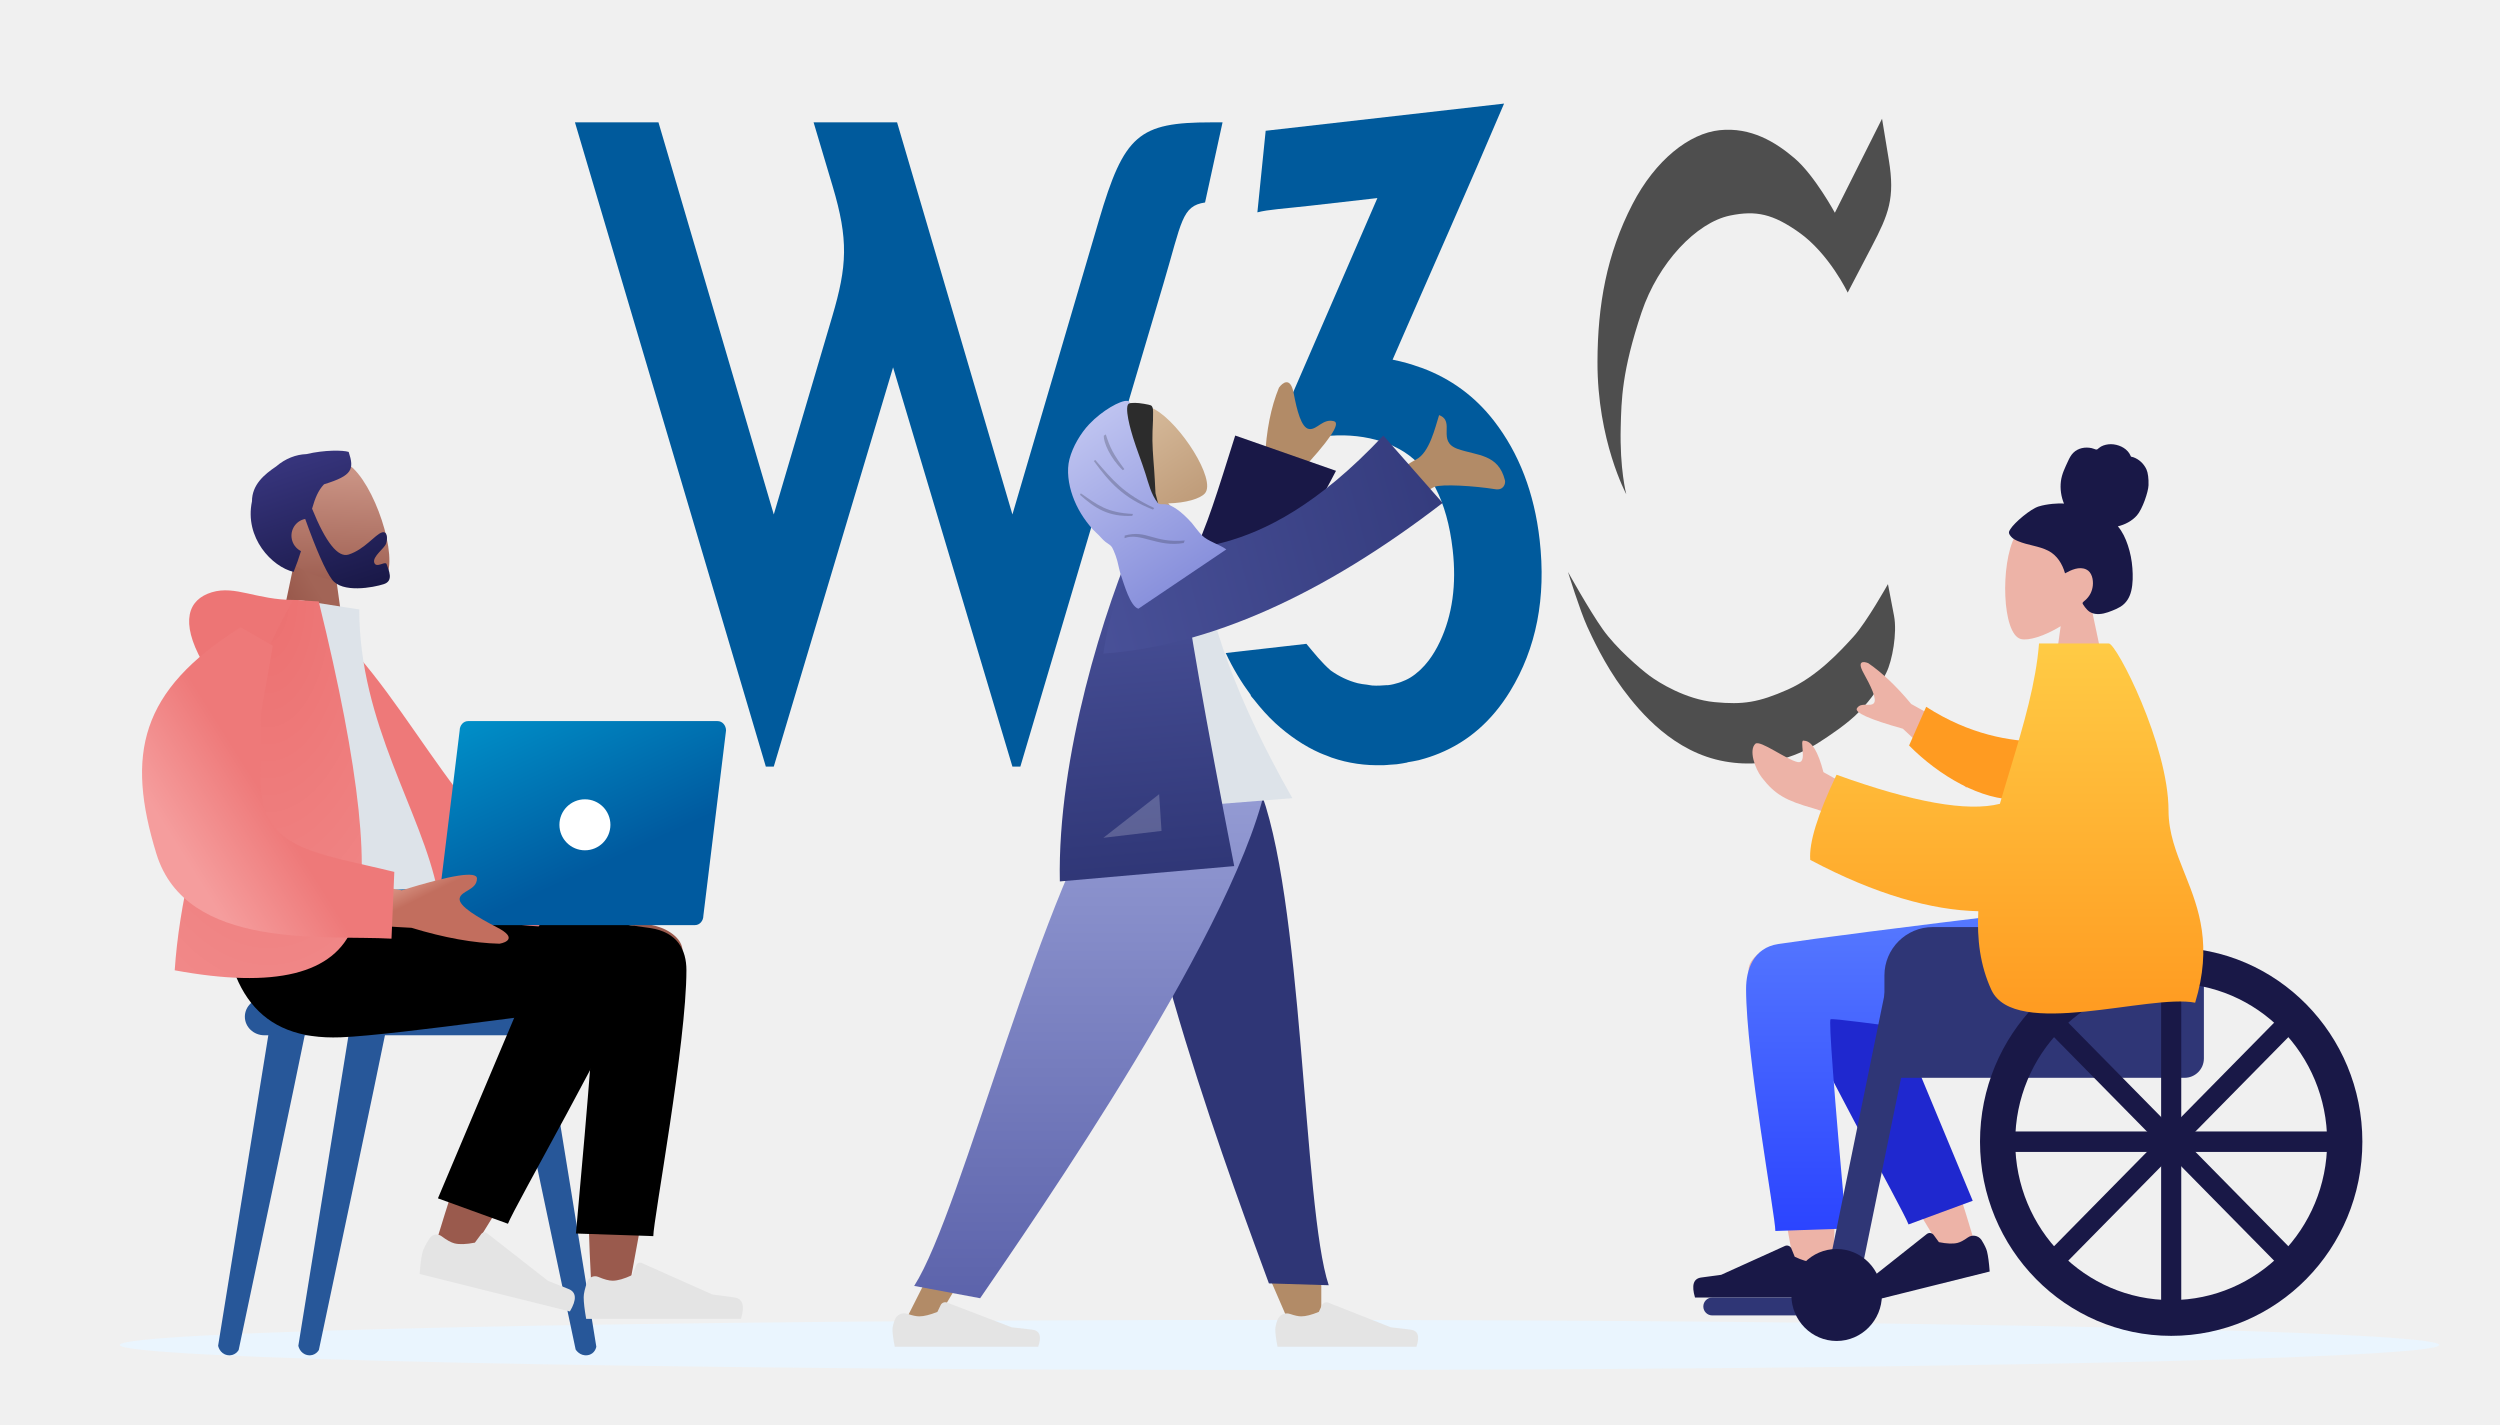
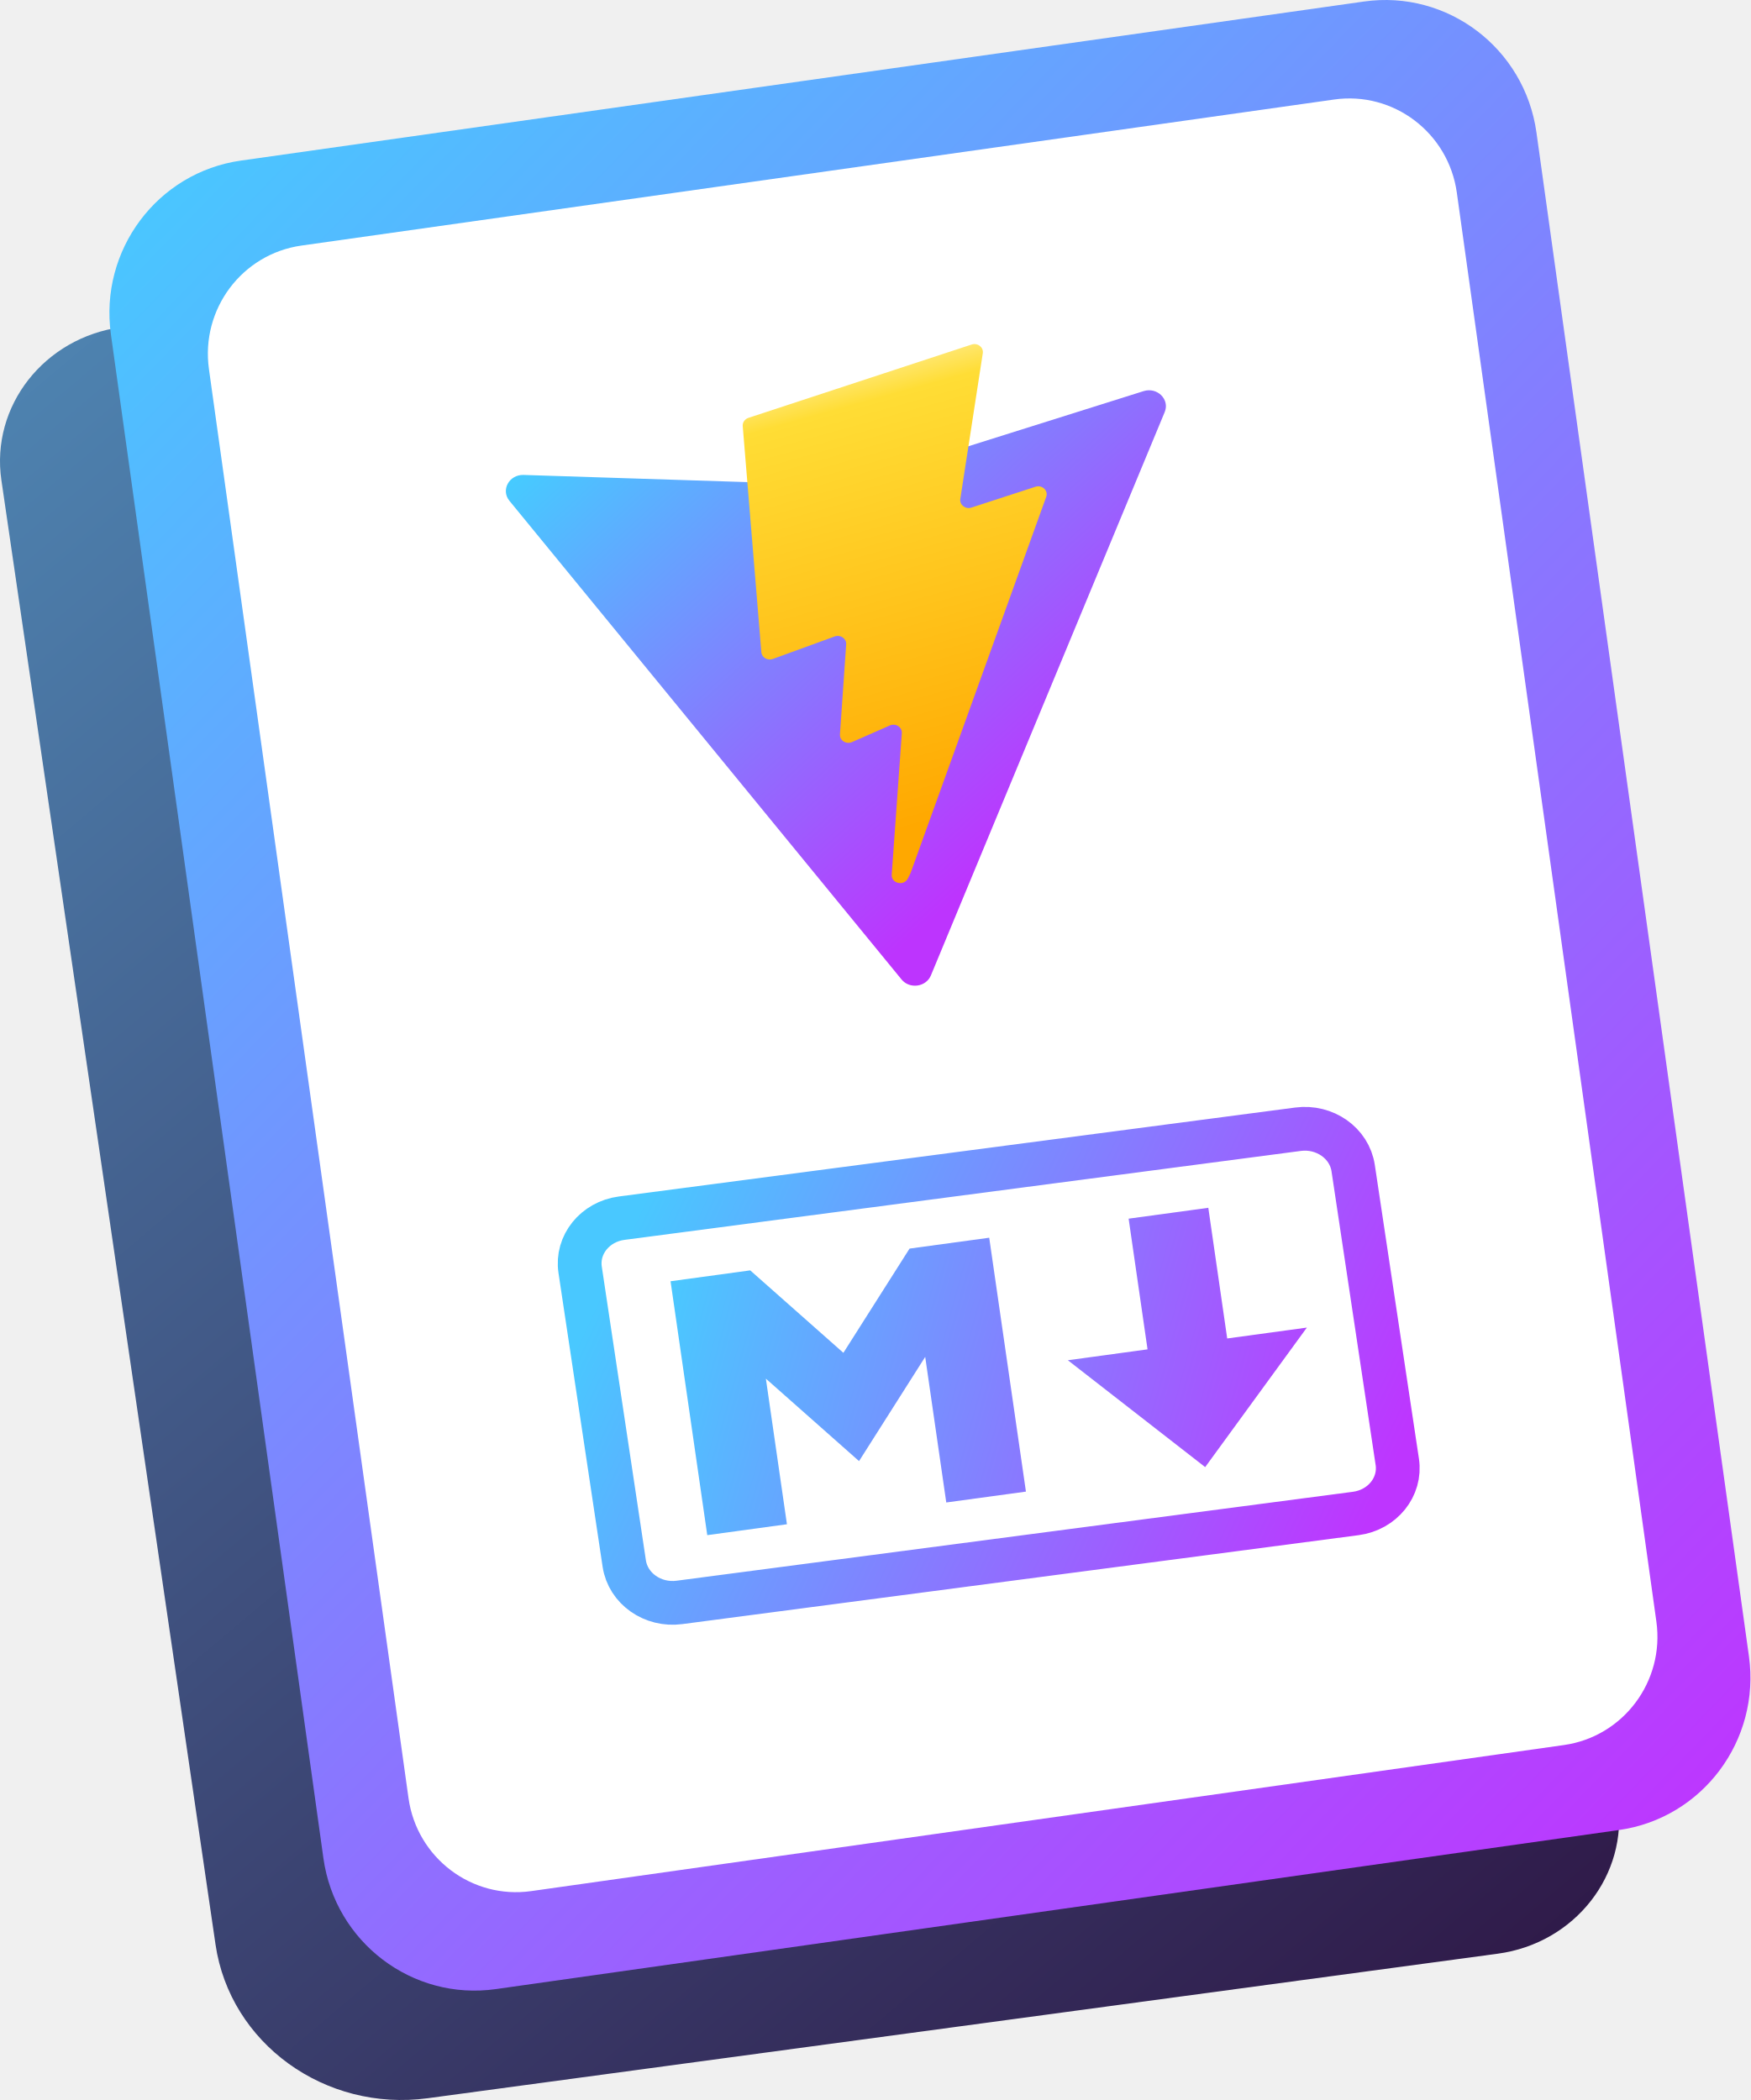
- <svg xmlns="http://www.w3.org/2000/svg" xmlns:xlink="http://www.w3.org/1999/xlink" width="500px" height="285px" viewBox="0 0 500 285" version="1.1" id="svg206">
-   <defs id="defs74">
-     <linearGradient x1="70.506" y1="0.148" x2="70.506" y2="73.753" id="linearGradient-1" gradientTransform="scale(1.155116,0.865714)" gradientUnits="userSpaceOnUse">
-       <stop stop-color="#5679FF" offset="0%" id="stop4" />
-       <stop stop-color="#2B44FF" offset="100%" id="stop6" />
+ <svg xmlns="http://www.w3.org/2000/svg" viewBox="0 0 160 192" fill="none">
+   <g clip-path="url(#clip0_1288_1252)">
+     <path d="M0.127 43.899C-0.863 37.126 4.046 30.863 11.091 29.911L113.152 16.122C120.197 15.17 126.712 19.889 127.702 26.663L147.873 164.635C148.863 171.409 143.954 177.671 136.908 178.623L39.101 191.837C29.706 193.107 21.02 186.814 19.7 177.784L0.127 43.899Z" fill="url(#paint0_linear_1288_1252)" />
+     <path d="M10.138 30.573C9.065 22.879 14.383 15.765 22.015 14.683L124.678 0.139C132.31 -0.943 139.367 4.418 140.44 12.112L159.862 151.427C160.935 159.121 155.617 166.235 147.985 167.317L45.322 181.861C37.69 182.943 30.633 177.582 29.56 169.888L10.138 30.573Z" fill="url(#paint1_linear_1288_1252)" />
+     <path d="M19.098 33.742C18.335 28.275 22.118 23.221 27.549 22.453L121.946 9.099C127.376 8.33 132.397 12.139 133.161 17.605L151.402 148.258C152.165 153.725 148.382 158.779 142.951 159.547L48.554 172.901C43.124 173.67 38.103 169.861 37.339 164.395L19.098 33.742Z" fill="white" />
+     <path d="M118.649 103.244L56.823 111.376C54.384 111.697 52.684 113.807 53.027 116.09L57.061 142.955C57.404 145.237 59.659 146.827 62.098 146.507L123.924 138.375C126.363 138.054 128.063 135.943 127.72 133.661L123.686 106.796C123.343 104.513 121.088 102.923 118.649 103.244Z" stroke="url(#paint2_linear_1288_1252)" stroke-width="4" />
+     <path d="M64.648 140.356L61.292 117.143L68.574 116.148L77.09 123.687L83.138 114.157L90.42 113.163L93.776 136.375L86.494 137.37L84.569 124.057L78.521 133.587L70.005 126.047L71.93 139.36L64.648 140.356ZM110.16 134.136L97.609 124.365L104.891 123.369L103.163 111.421L110.446 110.427L112.173 122.374L119.455 121.379L110.16 134.136Z" fill="url(#paint3_linear_1288_1252)" />
+     <path d="M106.461 37.673L85.09 89.181C84.648 90.245 83.147 90.454 82.41 89.555L46.562 45.785C45.76 44.805 46.541 43.381 47.858 43.423L76.912 44.356C77.098 44.362 77.283 44.336 77.459 44.281L104.529 35.76C105.778 35.367 106.94 36.518 106.461 37.673Z" fill="url(#paint4_linear_1288_1252)" />
+     <path d="M88.812 31.5L68.412 38.203C68.077 38.313 67.862 38.622 67.889 38.955L69.591 59.627C69.631 60.114 70.157 60.425 70.642 60.248L76.293 58.191C76.822 57.998 77.382 58.384 77.345 58.916L76.777 67.142C76.739 67.696 77.342 68.084 77.877 67.848L81.332 66.33C81.867 66.094 82.472 66.483 82.432 67.037L81.508 79.963C81.45 80.772 82.622 81.049 82.987 80.314L83.231 79.822L95.63 45.426C95.838 44.85 95.255 44.304 94.645 44.503L88.796 46.407C88.247 46.586 87.695 46.156 87.778 45.615L89.833 32.291C89.916 31.749 89.361 31.319 88.812 31.5Z" fill="url(#paint5_linear_1288_1252)" />
+   </g>
+   <defs>
+     <linearGradient id="paint0_linear_1288_1252" x1="0.448" y1="16.413" x2="148.448" y2="191.541" gradientUnits="userSpaceOnUse">
+       <stop stop-color="#508AB7" />
+       <stop offset="1" stop-color="#2D1342" />
    </linearGradient>
-     <linearGradient x1="38.292" y1="2.992" x2="38.292" y2="79.283" id="linearGradient-2" gradientTransform="scale(1.030842,0.9700805)" gradientUnits="userSpaceOnUse">
-       <stop stop-color="#FFCB45" offset="0%" id="stop9" />
-       <stop stop-color="#FF9B21" offset="100%" id="stop11" />
+     <linearGradient id="paint1_linear_1288_1252" x1="11.186" y1="19.154" x2="158.875" y2="162.67" gradientUnits="userSpaceOnUse">
+       <stop stop-color="#49C7FF" />
+       <stop offset="1" stop-color="#BD36FF" />
    </linearGradient>
-     <linearGradient x1="50.07" y1="3.985" x2="50.07" y2="90.053" id="linearGradient-3" gradientTransform="scale(0.8221472,1.216327)" gradientUnits="userSpaceOnUse">
-       <stop stop-color="#969DD5" offset="0%" id="stop14" />
-       <stop stop-color="#5C63AB" offset="100%" id="stop16" />
+     <linearGradient id="paint2_linear_1288_1252" x1="56.68" y1="114.377" x2="122.209" y2="145.088" gradientUnits="userSpaceOnUse">
+       <stop stop-color="#49C8FF" />
+       <stop offset="1" stop-color="#BE35FF" />
    </linearGradient>
-     <linearGradient x1="207.314" y1="66.123" x2="209.374" y2="115.626" id="linearGradient-4" gradientTransform="matrix(0.7022468,0,0,1.424001,83.08683,11.5)" gradientUnits="userSpaceOnUse">
-       <stop stop-color="#4D559E" offset="0%" id="stop19" />
-       <stop stop-color="#2F3676" offset="100%" id="stop21" />
+     <linearGradient id="paint3_linear_1288_1252" x1="61.766" y1="117.538" x2="121.328" y2="133.876" gradientUnits="userSpaceOnUse">
+       <stop stop-color="#4BC7FF" />
+       <stop offset="1" stop-color="#B93DFF" />
    </linearGradient>
-     <linearGradient x1="92.98" y1="129.023" x2="182.05" y2="113.979" id="linearGradient-5" gradientTransform="matrix(1.247219,0,0,0.8017837,83.08683,11.5)" gradientUnits="userSpaceOnUse">
-       <stop stop-color="#4D559E" offset="0%" id="stop24" />
-       <stop stop-color="#2F3676" offset="100%" id="stop26" />
+     <linearGradient id="paint4_linear_1288_1252" x1="45.296" y1="42.033" x2="84.585" y2="84.667" gradientUnits="userSpaceOnUse">
+       <stop stop-color="#41D1FF" />
+       <stop offset="1" stop-color="#BD34FE" />
    </linearGradient>
-     <linearGradient x1="50%" y1="0%" x2="50%" y2="100%" id="linearGradient-6">
-       <stop stop-color="#DABFA0" offset="0%" id="stop29" />
-       <stop stop-color="#B28B67" offset="100%" id="stop31" />
+     <linearGradient id="paint5_linear_1288_1252" x1="73.829" y1="34.598" x2="85.124" y2="75.213" gradientUnits="userSpaceOnUse">
+       <stop stop-color="#FFEA83" />
+       <stop offset="0.083" stop-color="#FFDD35" />
+       <stop offset="1" stop-color="#FFA800" />
    </linearGradient>
-     <linearGradient x1="14.513" y1="0.279" x2="14.513" y2="28.677" id="linearGradient-7" gradientTransform="scale(0.7766739,1.287542)" gradientUnits="userSpaceOnUse">
-       <stop stop-color="#BEC3F0" offset="0%" id="stop34" />
-       <stop stop-color="#8991DC" offset="100%" id="stop36" />
-     </linearGradient>
-     <linearGradient x1="22.111" y1="23.518" x2="18.346" y2="27.659" id="linearGradient-8" gradientTransform="scale(0.755427,1.323755)" gradientUnits="userSpaceOnUse">
-       <stop stop-color="#A26456" offset="0%" id="stop39" />
-       <stop stop-color="#9A5A4D" offset="100%" id="stop41" />
-     </linearGradient>
-     <linearGradient x1="21.164" y1="5.435" x2="14.572" y2="26.88" id="linearGradient-9" gradientTransform="scale(0.9128709,1.095445)" gradientUnits="userSpaceOnUse">
-       <stop stop-color="#CA9384" offset="0%" id="stop44" />
-       <stop stop-color="#9A5A4D" offset="100%" id="stop46" />
-     </linearGradient>
-     <linearGradient x1="13.766" y1="0.238" x2="13.766" y2="27.624" id="linearGradient-10" gradientTransform="scale(0.9170109,1.090499)" gradientUnits="userSpaceOnUse">
-       <stop stop-color="#37357D" offset="0%" id="stop49" />
-       <stop stop-color="#191847" offset="100%" id="stop51" />
-     </linearGradient>
-     <radialGradient cx="26.808" cy="1.755" fx="26.808" fy="1.755" r="107.499" gradientTransform="scale(0.7034193,1.421627)" id="radialGradient-11" gradientUnits="userSpaceOnUse">
-       <stop stop-color="#EC7070" offset="0%" id="stop54" />
-       <stop stop-color="#F59D9D" offset="100%" id="stop56" />
-     </radialGradient>
-     <linearGradient x1="14.335" y1="-0.357" x2="38.617" y2="37.016" id="linearGradient-12" gradientTransform="scale(1.190238,0.8401681)" gradientUnits="userSpaceOnUse" xlink:href="#linearGradient-3">
-       <stop stop-color="#0093CB" offset="0%" id="stop59" style="stop-color:#0093cb" />
-       <stop stop-color="#005A9C" offset="100%" id="stop61" style="stop-color:#005a9f" />
-     </linearGradient>
-     <linearGradient x1="12.564" y1="55.653" x2="17.038" y2="54.142" id="linearGradient-13" gradientTransform="scale(1.717556,0.5822225)" gradientUnits="userSpaceOnUse">
-       <stop stop-color="#C26E5E" offset="0%" id="stop64" />
-       <stop stop-color="#E1A494" offset="100%" id="stop66" />
-     </linearGradient>
-     <linearGradient x1="29.338" y1="51.307" x2="38.715" y2="31.335" id="linearGradient-14" gradientTransform="scale(1.138852,0.8780769)" gradientUnits="userSpaceOnUse">
-       <stop stop-color="#F59D9D" offset="0%" id="stop69" />
-       <stop stop-color="#EE7979" offset="100%" id="stop71" />
-     </linearGradient>
-     <linearGradient xlink:href="#linearGradient-6" id="linearGradient1035" x1="13.029" y1="-1.1575561e-08" x2="13.029" y2="26.057" gradientTransform="scale(0.7347223,1.361058)" gradientUnits="userSpaceOnUse" />
-     <linearGradient xlink:href="#linearGradient-6" id="linearGradient1037" x1="13.029" y1="-1.1575561e-08" x2="13.029" y2="26.057" gradientTransform="scale(0.7347223,1.361058)" gradientUnits="userSpaceOnUse" />
-     <linearGradient xlink:href="#linearGradient-2" id="linearGradient1923" gradientUnits="userSpaceOnUse" gradientTransform="scale(1.030842,0.9700805)" x1="38.292" y1="2.992" x2="38.292" y2="79.283" />
+     <clipPath id="clip0_1288_1252">
+       <rect width="160" height="192" fill="white" />
+     </clipPath>
  </defs>
-   <g id="g1298">
-     <g id="g2020" transform="matrix(0.932397,0,0,0.932397,54.06764,21.13097)" style="fill:#4e4e4e">
-       <path d="m 345.712,2.804 1.452,8.821 c 1.355,8.234 -0.021,11.644 -3.684,18.648 l -5.136,9.827 c 0,0 -3.944,-8.338 -10.495,-12.952 -5.52,-3.888 -9.116,-4.734 -14.739,-3.574 -7.221,1.491 -15.409,10.125 -18.983,20.77 -4.274,12.737 -4.317,18.901 -4.468,24.563 -0.241,9.077 1.19,14.442 1.19,14.442 0,0 -6.233,-11.538 -6.177,-28.438 0.039,-12.063 1.937,-23 7.518,-33.795 4.91,-9.489 12.209,-15.186 18.687,-15.856 6.697,-0.692 11.989,2.535 16.079,6.031 4.291,3.669 8.634,11.684 8.634,11.684 z" id="path2016" style="stroke-width:4.296" />
-       <path d="m 346.979,102.629 c 0,0 -4.541,8.115 -7.367,11.242 -2.831,3.127 -7.891,8.634 -14.142,11.388 -6.255,2.754 -9.528,3.273 -15.705,2.681 -6.173,-0.593 -11.912,-4.167 -13.923,-5.658 -2.01,-1.491 -7.148,-5.881 -10.048,-9.975 -2.904,-4.098 -7.445,-12.282 -7.445,-12.282 0,0 2.53,8.209 4.115,11.689 0.911,2.002 3.712,8.136 7.689,13.472 3.703,4.979 10.907,13.549 21.848,15.482 10.941,1.937 18.459,-2.977 20.319,-4.171 1.86,-1.19 6.153,-3.997 8.636,-6.652 2.591,-2.771 3.965,-4.757 5.692,-8.251 1.255,-2.538 2.34,-8.494 1.637,-12.154 z" id="path2018" style="stroke-width:4.296" />
-     </g>
-     <path id="path2010" style="fill:#005a9c;fill-rule:evenodd;stroke-width:1px" d="m 253.134,26.155 -1.658,16.318 c 2.163,-0.576 5.429,-0.743 10.642,-1.337 L 275.478,39.613 254.293,88.466 264.895,87.257 c 6.851,-0.781 14.346,0.869 18.707,5.386 0.61,0.626 1.173,1.32 1.706,2.05 0.123,0.168 0.239,0.344 0.358,0.517 0.508,0.743 0.991,1.517 1.427,2.357 1.73,3.343 2.884,7.465 3.444,12.379 0.793,6.956 -0.06,13.081 -2.551,18.384 -0.676,1.438 -1.427,2.682 -2.246,3.767 -0.524,0.694 -1.082,1.308 -1.663,1.859 -0.049,0.046 -0.1,0.092 -0.15,0.137 -0.594,0.546 -1.207,1.025 -1.861,1.423 -0.596,0.363 -1.229,0.645 -1.875,0.884 -0.165,0.061 -0.334,0.115 -0.502,0.167 -0.669,0.21 -1.351,0.382 -2.072,0.464 -0.032,0.004 -0.062,-2.7e-4 -0.094,0.003 -0.032,0.004 -0.062,-0.002 -0.094,5.2e-4 -0.016,0.002 -0.032,-10e-4 -0.048,-0.003 -0.036,0.004 -0.072,0.001 -0.11,0.004 -0.95,0.091 -1.886,0.125 -2.796,0.067 -0.004,-4.3e-4 -0.011,0.002 -0.015,0.002 -0.249,-0.016 -0.485,-0.086 -0.73,-0.113 -0.051,-0.006 -0.102,-0.014 -0.152,-0.024 -0.063,-0.007 -0.122,-0.025 -0.185,-0.034 -0.624,-0.072 -1.25,-0.138 -1.852,-0.292 -0.948,-0.244 -1.868,-0.576 -2.768,-1 -0.899,-0.423 -1.775,-0.937 -2.625,-1.543 -1.853,-1.603 -3.326,-3.498 -4.868,-5.334 l -16.136,1.84 c 1.465,3.127 3.16,5.914 5.033,8.435 l -0.037,0.091 c 0.204,0.287 0.463,0.546 0.684,0.826 1.321,1.683 2.718,3.264 4.233,4.66 1.349,1.243 2.773,2.369 4.276,3.385 0.748,0.506 1.508,0.972 2.277,1.401 l 0.009,0.009 c 0.766,0.428 1.543,0.815 2.331,1.167 0.489,0.219 0.987,0.396 1.484,0.586 0.067,0.025 0.131,0.055 0.198,0.08 0.241,0.099 0.48,0.205 0.725,0.289 0.009,0.003 0.018,0.002 0.026,0.005 0.805,0.275 1.616,0.514 2.442,0.714 0.012,0.003 0.022,0.01 0.035,0.011 l 0.008,-4.5e-4 c 0.82,0.197 1.648,0.355 2.488,0.479 0.016,0.003 0.033,0.008 0.048,0.01 l 0.008,-4.5e-4 c 0.836,0.122 1.685,0.204 2.541,0.253 0.02,0.002 0.043,9.3e-4 0.063,0.002 0.764,0.041 1.536,0.043 2.317,0.027 0.02,-6.2e-4 0.036,5e-4 0.055,0.002 0.029,0.003 0.06,0.006 0.089,0.006 0.044,0.002 0.089,0.001 0.134,2e-4 l 0.008,-4.5e-4 c 0.02,-6.1e-4 0.042,0.002 0.063,0.003 l 0.008,-4.5e-4 c 0.47,-0.015 0.952,-0.072 1.429,-0.108 0.099,-0.007 0.197,-0.01 0.297,-0.018 0.062,-0.003 0.126,-0.008 0.189,-0.013 0.242,-0.013 0.481,-0.024 0.725,-0.051 0.032,-0.004 0.062,-0.007 0.093,-0.011 0.709,-0.081 1.377,-0.225 2.062,-0.345 l -0.004,-0.039 c 0.737,-0.138 1.499,-0.233 2.214,-0.41 0.1,-0.026 0.198,-0.054 0.297,-0.081 1.34,-0.345 2.628,-0.783 3.869,-1.292 5.787,-2.372 10.522,-6.481 14.152,-12.415 5.263,-8.606 7.237,-18.702 5.915,-30.295 -1.069,-9.376 -4.111,-17.299 -9.118,-23.771 -3.803,-4.915 -8.618,-8.45 -14.446,-10.614 -0.181,-0.067 -0.375,-0.116 -0.557,-0.18 -0.751,-0.265 -1.505,-0.525 -2.289,-0.746 -0.973,-0.275 -1.969,-0.517 -2.996,-0.722 7.425,-17.075 15.023,-34.075 22.293,-51.216 z" />
-     <path id="path2002" style="fill:#005a9c;stroke-width:4.005" d="m 114.99,24.469 38.176,128.852 h 1.588 l 23.861,-79.85 23.867,79.85 h 1.588 l 28.609,-96.551 c 3.706,-12.506 3.665,-15.583 8.332,-16.273 l 3.498,-16.027 h -2.256 c -14.517,0 -17.434,2.475 -22.475,19.613 L 202.484,102.893 179.414,24.469 h -16.695 l 3.818,12.812 c 3.18,10.671 2.898,15.911 -0.086,26.012 L 154.756,102.893 131.693,24.469 Z" />
-   </g>
-   <ellipse id="Floor-Copy-3" fill="#eaf5fe" fill-rule="nonzero" cx="255.9" cy="268.99" rx="231.942" ry="5.01" />
-   <g id="A-Human/Standing-Copy" transform="matrix(-1,0,0,1,473.1691,88.1882)">
-     <g id="Head/Front" transform="translate(43.18834,0.538246)">
-       <g id="Head" transform="translate(7.817244,13.90583)" fill="#edb3a7">
-         <path d="m 19.19,4.667 c 2.915,5.519 2.569,19.519 -1.199,20.506 -1.502,0.393 -4.703,-0.57 -7.961,-2.564 l 2.044,14.694 H 0 L 4.156,17.624 C 1.838,14.86 0.269,11.473 0.532,7.678 1.287,-3.258 16.274,-0.852 19.19,4.667 Z" id="Head-[skin]" />
-       </g>
-       <path d="M 22.238,12.562 C 20.588,12.051 18.193,11.878 17.185,11.995 17.758,10.6 17.986,9.046 17.8,7.533 17.62,6.063 16.973,4.811 16.375,3.5 16.099,2.895 15.787,2.294 15.321,1.831 14.847,1.36 14.246,1.049 13.616,0.901 12.971,0.749 12.297,0.761 11.652,0.899 11.366,0.96 11.11,1.093 10.83,1.167 10.543,1.242 10.404,1.06 10.195,0.877 9.694,0.435 8.958,0.217 8.323,0.139 7.611,0.052 6.872,0.161 6.193,0.398 5.532,0.63 4.897,1.006 4.419,1.553 4.206,1.797 4.013,2.075 3.887,2.381 3.836,2.507 3.827,2.581 3.704,2.627 3.589,2.67 3.456,2.671 3.338,2.712 2.198,3.104 1.223,3.999 0.693,5.147 0.383,5.817 0.236,6.997 0.277,8.319 0.317,9.642 1.492,13.092 2.592,14.351 c 0.981,1.123 2.424,1.865 3.816,2.189 -0.924,1.073 -1.539,2.413 -1.994,3.777 -0.494,1.481 -0.8,3.02 -0.913,4.588 -0.107,1.49 -0.117,3.065 0.227,4.523 0.322,1.363 1.01,2.482 2.158,3.191 0.526,0.325 1.092,0.569 1.661,0.792 0.561,0.22 1.124,0.434 1.711,0.557 1.112,0.233 2.394,0.193 3.25,-0.706 0.309,-0.324 0.648,-0.731 0.874,-1.127 0.081,-0.142 0.13,-0.236 0.031,-0.375 -0.118,-0.167 -0.309,-0.294 -0.46,-0.425 -0.864,-0.744 -1.398,-1.736 -1.533,-2.916 -0.137,-1.197 0.18,-2.742 1.326,-3.264 1.414,-0.645 2.972,0.095 4.229,0.785 0.534,-1.915 1.631,-3.639 3.351,-4.518 1.903,-0.972 4.086,-1.086 6.041,-1.919 0.509,-0.217 1.028,-0.464 1.404,-0.907 0.157,-0.185 0.341,-0.425 0.403,-0.67 0.082,-0.321 -0.122,-0.591 -0.28,-0.842 -0.836,-1.329 -4.007,-4.013 -5.656,-4.524 z" id="hair" fill="#191847" />
-     </g>
-     <g id="Bottom/Skinny-Jeans-1" transform="translate(0,94.15903)">
-       <path d="M 88.778,70.864 C 87.846,55.001 87.675,43.624 88.266,36.734 89.278,24.938 90.525,14.696 91.266,10.979 c 1.767,-8.864 13.886,-4.685 13.904,0.07 0.026,7.197 -3.316,27.317 -10.028,60.36 z" id="LegLower" fill="#edb3a7" transform="rotate(20,96.54596,38.5988)" />
-       <path d="m 106.953,77.338 c -0.504,-6.445 -1.439,-28.787 -0.503,-39.181 1.069,-11.865 2.365,-22.181 3.123,-25.938 1.807,-8.959 13.884,-5.299 13.878,-0.535 -0.014,10.815 -9.731,62.161 -10.239,65.402 -0.507,3.242 -5.942,4.302 -6.259,0.252 z" id="Leg-Back" fill="#edb3a7" />
-       <path d="m 87.762,62.928 2.321,-51.764 c 1.814,-8.944 17.569,-4.709 17.587,0.089 0.039,10.893 -6.239,48.489 -6.227,51.734 z" id="path87" fill="#1f28cf" transform="rotate(20,97.71584,34.45943)" />
-       <path d="m 123.954,15.42 c 0,13.562 -5.853,45.442 -5.857,48.429 L 103.919,63.363 C 106.397,35.645 107.442,21.693 107.054,21.505 106.181,21.082 71.261,26.414 60.788,26.816 45.686,27.397 39.438,17.986 38.931,0.128 H 68.185 C 93.199,3.161 109.64,5.27 117.506,6.456 c 5.052,0.762 6.447,5.228 6.447,8.964 z" id="Leg-Front" fill="url(#linearGradient-1)" style="fill:url(#linearGradient-1)" />
-       <g id="Left-[shoe]" transform="rotate(14,-211.094,343.8268)" fill="#191847">
-         <path d="m 0.999,4.311 c -0.331,1.033 -0.496,1.839 -0.496,2.42 0,0.921 0.151,2.266 0.453,4.034 1.052,0 10.511,0 28.375,0 C 30.069,8.289 29.643,6.952 28.055,6.755 26.466,6.557 25.146,6.379 24.096,6.22 L 11.351,0.449 c -0.487,-0.22 -1.06,-0.004 -1.28,0.482 -0.005,0.012 -0.01,0.023 -0.015,0.035 L 9.389,2.609 v 0 C 7.919,3.306 6.723,3.654 5.804,3.654 c -0.578,0 -1.326,-0.183 -2.244,-0.55 l 8.3e-6,-2.08e-5 C 2.567,2.708 1.441,3.191 1.045,4.184 c -0.017,0.042 -0.032,0.084 -0.046,0.127 z" id="shoe" />
-       </g>
-       <g id="Right-[shoe]" transform="translate(104.8362,66.39506)" fill="#191847">
-         <path d="m 0.999,4.311 c -0.331,1.033 -0.496,1.839 -0.496,2.42 0,0.921 0.151,2.266 0.453,4.034 1.052,0 10.511,0 28.375,0 C 30.069,8.289 29.643,6.952 28.055,6.755 26.466,6.557 25.146,6.379 24.096,6.22 L 11.351,0.449 c -0.487,-0.22 -1.06,-0.004 -1.28,0.482 -0.005,0.012 -0.01,0.023 -0.015,0.035 L 9.389,2.609 v 0 C 7.919,3.306 6.723,3.654 5.804,3.654 c -0.578,0 -1.326,-0.183 -2.244,-0.55 l 8.3e-6,-2.08e-5 C 2.567,2.708 1.441,3.191 1.045,4.184 c -0.017,0.042 -0.032,0.084 -0.046,0.127 z" id="path92" />
-       </g>
-       <rect id="Base" fill="#2f3676" x="105.842" y="77.16" width="26.664" height="3.577" rx="1.788" />
-       <path d="m 42.066,3.066 h 44.543 c 5.343,0 9.675,4.332 9.675,9.675 v 20.474 0 h -60.023 c -2.137,0 -3.87,-1.733 -3.87,-3.87 V 12.741 c 0,-5.343 4.332,-9.675 9.675,-9.675 z" id="Seat" fill="#2f3676" />
-       <path d="m 86.955,3.927 c 3.915,0 7.29,2.754 8.076,6.59 l 13.327,65.11 v 0 h -6.727" id="Wheel-Stuff" fill="#2f3676" />
-       <ellipse id="Front-Wheel" fill="#191847" cx="105.842" cy="76.649" rx="9.056" ry="9.198" />
-       <g id="Wheel" transform="translate(0.696586,7.153906)" fill="#191847">
-         <path d="m 38.235,0 c 21.117,0 38.235,17.387 38.235,38.835 0,21.448 -17.118,38.835 -38.235,38.835 C 17.118,77.671 0,60.284 0,38.835 0,17.387 17.118,0 38.235,0 Z m 0,7.154 c -17.227,0 -31.192,14.184 -31.192,31.682 0,17.497 13.965,31.682 31.192,31.682 17.227,0 31.192,-14.184 31.192,-31.682 0,-17.497 -13.965,-31.682 -31.192,-31.682 z" id="path99" />
-         <rect id="rect101" x="36.222" y="5.11" width="4.025" height="67.451" />
-         <path d="m 37.911,5.37 0.186,0.001 c 1.057,0.008 1.912,0.863 1.92,1.92 l 0.491,63.059 c 0.008,1.069 -0.851,1.942 -1.92,1.95 -0.01,7.8e-5 -0.02,7.8e-5 -0.03,0 l -0.186,-0.002 c -1.057,-0.008 -1.912,-0.863 -1.92,-1.92 L 35.961,7.32 c -0.008,-1.069 0.851,-1.942 1.92,-1.95 0.01,-7.84e-5 0.02,-7.84e-5 0.03,0 z" id="path103" transform="rotate(45,38.23484,38.83549)" />
-         <path d="m 38.126,5.632 h 0.218 c 1.069,0 1.935,0.866 1.935,1.935 V 70.104 c 0,1.069 -0.866,1.935 -1.935,1.935 h -0.218 c -1.069,0 -1.935,-0.866 -1.935,-1.935 V 7.567 c 0,-1.069 0.866,-1.935 1.935,-1.935 z" id="path105" transform="rotate(90,38.23484,38.83549)" />
-         <path d="m 38.372,5.372 0.186,-0.001 c 1.069,-0.008 1.942,0.851 1.95,1.92 7.9e-5,0.01 7.9e-5,0.02 0,0.03 L 40.017,70.379 c -0.008,1.057 -0.863,1.912 -1.92,1.92 l -0.186,0.002 c -1.069,0.008 -1.942,-0.851 -1.95,-1.92 -7.9e-5,-0.01 -7.9e-5,-0.02 0,-0.03 L 36.453,7.292 c 0.008,-1.057 0.863,-1.912 1.92,-1.92 z" id="path107" transform="rotate(135,38.23484,38.83549)" />
-       </g>
-     </g>
-     <g id="Body/Long-Sleeve-1" transform="translate(32.35255,37.60229)">
-       <path d="m 41.963,10.271 18.666,7.133 c 4.55,-0.027 8.472,0.416 11.769,1.33 0.833,0.425 1.971,1.437 -0.88,1.99 -2.85,0.553 -5.825,1.263 -5.963,2.315 -0.138,1.052 1.849,1.721 1.404,3.212 -0.297,0.994 -3.31,-0.468 -9.04,-4.385 L 40.723,19.729 Z" id="Hand" fill="#edb3a7" transform="rotate(-50,57.03184,18.41115)" />
-       <path d="m 68.459,32.918 7.67,-4.28 c 1.076,-4.16 2.363,-6.252 3.86,-6.279 1.15,-0.543 -0.853,4.713 1.327,4.257 2.18,-0.456 7.5,-4.475 8.417,-3.659 1.356,1.207 0.147,4.914 -1.278,6.758 -2.663,3.446 -4.868,4.625 -10.317,6.168 -2.849,0.807 -5.93,2.424 -9.242,4.852 z" id="path112" fill="#edb3a7" />
-       <path d="m 33.176,20.69 c 6.051,0.892 14.312,0.872 23.786,-3.309 l 2.165,8.181 c -6.876,5.037 -15.99,8.627 -23.247,7.265 -5.719,-1.074 -7.537,-8.596 -2.704,-12.137 z" id="Sleeve" fill="#ff9b21" transform="rotate(-9,44.75991,25.24971)" />
-       <path d="m 33.013,2.902 c 0.597,7.793 3.062,16.203 5.622,24.689 l 0.659,2.183 v 0 l 0.657,2.185 c 0.301,1.005 0.598,2.01 0.89,3.014 6.493,1.645 17.382,-0.295 32.667,-5.819 3.791,7.966 5.544,13.646 5.258,17.038 -13.114,6.958 -24.353,10.059 -33.612,10.263 0.298,5.578 -0.37,10.888 -2.617,15.741 -4.618,9.974 -31.659,0.737 -40.751,2.555 C -1.677,63.327 1.039,56.028 3.701,49.358 L 3.971,48.682 C 5.588,44.636 7.107,40.78 7.11,36.32 7.12,23.159 17.523,2.902 19.054,2.902 v 0 z" id="Clothes" fill="url(#linearGradient-2)" style="fill:url(#linearGradient1923)" />
-     </g>
-   </g>
-   <g id="g2000">
-     <g id="g130" transform="translate(177.0519,150.1138)">
-       <path d="m 76.545,104.687 3.452,7.976 c 1.132,0.498 2.28,0.748 3.445,0.748 1.165,0 2.42,-0.249 3.766,-0.748 v -7.976 z" id="Path-2" fill="#b28b67" />
-       <g id="g121" transform="translate(77.51482,109.534)" fill="#e4e4e4">
-         <path d="M 0.905,4.387 C 0.63,5.172 0.493,5.793 0.493,6.25 c 0,0.787 0.148,1.934 0.444,3.443 1.031,0 10.292,0 27.784,0 C 29.443,7.58 29.026,6.439 27.47,6.27 25.915,6.102 24.622,5.949 23.594,5.814 L 11.101,0.882 C 10.604,0.686 10.041,0.911 9.816,1.395 L 9.194,2.731 v 0 C 7.754,3.326 6.583,3.623 5.683,3.623 c -0.568,0 -1.304,-0.158 -2.209,-0.473 l 1.7e-6,-4.8e-6 C 2.423,2.783 1.274,3.337 0.905,4.387 Z" id="path119" />
-       </g>
-       <polygon id="leg-[skin]" fill="#b28b67" points="27.994,66.584 2.877,116.319 8.803,116.319 73.638,7.755 53.55,7.755 " />
-       <path d="m 37.38,101.088 11.738,2.333 C 58.122,89.636 95.814,33.12 99.855,6.751 L 73.748,6.635 C 59.94,25.649 45.96,87.073 37.38,101.088 Z" id="Pant-Copy" fill="#2f3676" transform="matrix(-0.9743701,-0.2249511,-0.2249511,0.9743701,147.8549,16.84594)" />
-       <g id="g127" transform="translate(0.937988,109.534)" fill="#e4e4e4">
-         <path d="m 0.953,4.336 c -0.297,0.809 -0.445,1.447 -0.445,1.914 0,0.787 0.153,1.934 0.458,3.443 1.064,0 10.624,0 28.68,0 C 30.392,7.58 29.962,6.439 28.356,6.27 26.751,6.102 25.417,5.949 24.355,5.814 L 11.414,0.865 C 10.924,0.677 10.372,0.897 10.144,1.37 L 9.49,2.731 v 0 C 8.004,3.326 6.796,3.623 5.866,3.623 c -0.603,0 -1.391,-0.167 -2.362,-0.501 l 5.2e-6,-1.51e-5 C 2.466,2.765 1.332,3.304 0.953,4.336 Z" id="path125" />
-       </g>
-       <path d="m 5.785,107.07 13.192,2.464 C 29.177,94.598 71.865,33.356 76.545,4.847 H 47.177 C 31.547,25.456 15.507,91.887 5.785,107.07 Z" id="Pant" fill="url(#linearGradient-3)" style="fill:url(#linearGradient-3)" />
-     </g>
-     <path d="m 261.712,116.951 c 14.827,-12.243 23.221,-18.77 25.183,-19.58 1.439,-0.594 7.976,-0.205 12.162,0.473 1.68,0.272 2.096,-1.135 1.933,-1.786 -1.331,-5.297 -5.547,-4.895 -9.453,-6.273 -4.28,-1.509 -0.364,-5.519 -3.718,-6.761 -0.795,2.506 -1.929,7.521 -4.59,8.873 -1.183,0.601 -10.761,6.497 -28.735,17.688 z" id="Arm" fill="#b28b67" />
-     <path d="m 241.027,113.447 11.985,-21.964 c 0.257,-5.409 1.183,-10.058 2.777,-13.947 0.696,-0.977 2.297,-2.297 2.945,1.108 0.648,3.406 1.524,6.964 3.103,7.161 1.579,0.197 2.718,-2.144 4.939,-1.568 1.481,0.384 -0.922,3.92 -7.209,10.608 l -4.347,20.373 z" id="path134" fill="#b28b67" />
-     <path d="m 221.156,136.059 3.518,-7.682 c 14.172,-13.806 15.083,-18.2 22.37,-41.269 l 20.156,7.055 c -13.085,25.411 -25.097,34.166 -46.043,41.896 z" id="Coat-Back" fill="#191847" />
-     <path d="m 219.755,162.715 38.72,-3.078 c -10.884,-19.161 -16.995,-35.686 -18.332,-49.578 l -11.833,-0.657 c -7.884,14.181 -8.882,30.949 -8.555,53.313 z" id="Shirt" fill="#dde3e9" />
-     <path d="m 211.968,176.286 34.875,-3.067 c -5.832,-29.911 -9.332,-49.835 -10.499,-59.772 l -3.548,-7.922 c -1.884,0.082 -3.285,0.148 -4.205,0.196 l -0.766,0.067 c -6.966,15.685 -16.374,45.647 -15.857,70.497 z" id="Coat-Front" fill="url(#linearGradient-4)" style="fill:url(#linearGradient-4)" />
-     <path d="m 220.672,130.727 c 21.17,-1.569 43.787,-11.616 67.853,-30.139 L 276.663,87.108 c -26.311,28.037 -42.388,20.501 -48.129,24.973 -3.827,2.981 -6.448,9.197 -7.863,18.647 z" id="Clothes-Front" fill="url(#linearGradient-5)" style="fill:url(#linearGradient-5)" />
-     <polygon id="Light" fill-opacity="0.2" fill="#ffffff" points="137.585,156.062 148.742,147.338 149.217,154.683 " transform="translate(83.08683,11.5)" />
-     <g id="g150" transform="translate(206.0288,76.44491)">
-       <g id="g144" transform="rotate(-34,22.82624,-7.441892)" fill="url(#linearGradient-6)" style="fill:url(#linearGradient1037)">
-         <path d="M 17.387,4.437 C 20.028,9.685 19.714,22.996 16.3,23.933 14.939,24.307 12.038,23.391 9.086,21.494 L 10.94,35.465 H 0 L 3.766,16.757 C 1.666,14.129 0.244,10.908 0.482,7.3 1.166,-3.097 14.745,-0.81 17.387,4.437 Z" id="path142" style="fill:url(#linearGradient1035)" />
-       </g>
-       <g id="Hijab" transform="rotate(-34,24.84122,6.750935)">
-         <path d="M 23.126,2.435 C 22.876,2.275 22.352,1.939 22.086,1.817 22.023,1.788 21.583,1.453 21.571,1.457 21.238,1.577 20.273,2.02 20.19,2.402 c -0.013,0.029 -0.025,0.056 -0.038,0.08 -0.137,0.265 -0.262,0.536 -0.382,0.811 -0.263,0.603 -0.489,1.234 -0.706,1.859 -0.422,1.218 -0.788,2.465 -1.125,3.714 -0.343,1.272 -0.634,2.558 -0.96,3.835 -0.469,1.838 -1.069,3.63 -1.534,5.467 -0.297,1.173 -0.463,2.359 -0.385,3.567 7.66e-4,0.015 0.001,0.029 0.002,0.044 4.71e-4,0.006 0.001,0.012 0.002,0.018 0.013,0.186 0.032,0.372 0.057,0.558 0.022,0.16 0.044,0.32 0.068,0.48 0.425,-0.904 0.75,-1.9 1.094,-2.845 0.034,-0.093 0.066,-0.186 0.097,-0.279 0.111,-0.192 0.224,-0.382 0.339,-0.572 0.722,-1.196 1.448,-2.387 2.14,-3.604 1.246,-2.189 2.48,-4.425 3.957,-6.435 0.436,-0.594 0.882,-1.178 1.313,-1.777 C 24.377,6.981 24.616,6.635 24.847,6.282 25.012,6.03 25.73,5.152 25.47,4.624 25.337,4.354 23.776,2.848 23.126,2.435 Z" id="Front" fill="#2c2c2c" />
-         <path d="m 22.165,1.861 c 0.244,0.087 0.125,-0.453 -0.111,-0.643 C 20.961,0.337 16.78,0.017 13.142,0.822 10.705,1.361 7.871,2.703 5.924,4.429 4.169,5.984 2.963,8.477 2.341,10.886 c -0.652,2.529 -0.751,5.167 -0.388,7.76 0.08,0.57 0.251,1.113 0.347,1.67 0.108,0.628 0.163,1.233 0.355,1.844 0.118,0.374 0.317,0.741 0.418,1.117 0.114,0.429 0.045,0.826 -0.039,1.263 -0.136,0.712 -0.305,1.422 -0.544,2.101 -0.36,1.021 -0.797,1.976 -1.071,3.036 -0.364,1.409 -1.889,5.995 -0.775,7.245 H 21.849 C 21.315,35.37 19.712,33.543 19.388,31.882 19.197,30.903 19.106,28.765 19.086,28.687 18.608,25.177 17.675,23.5 17.09,22.892 16.506,22.283 15.728,22.096 15.688,21.568 c -0.166,-2.183 0.649,-4.274 1.246,-6.311 0.712,-2.428 1.233,-4.916 1.967,-7.336 0.325,-1.072 1.999,-6.513 3.264,-6.06 z" id="Turban" fill="url(#linearGradient-7)" style="fill:url(#linearGradient-7)" />
-         <path d="m 6.552,23.262 c 4.379,1.462 3.891,4.48 9.407,7.537 l -0.461,0.298 C 10.668,28.972 9.539,24.415 6.231,23.677 Z M 10.125,7.429 c 0.677,5.47 0.874,8.594 4.4,14.577 l -0.375,0.122 C 10.522,16.919 9.947,12.667 9.775,7.459 Z M 4.003,11.351 c 1.49,3.854 2.169,6.129 6.331,9.248 l -0.321,0.24 C 5.882,18.343 4.679,15.367 3.69,11.511 Z M 14.731,4.372 C 13.931,7.077 13.759,8.52 13.931,12.215 h -0.392 c -0.733,-3.487 -0.081,-6.769 0.699,-7.842 z" id="Shade" fill-opacity="0.2" fill="#000000" />
-       </g>
-     </g>
-   </g>
-   <g id="Group-4-Copy" transform="translate(31.36581,82.6355)">
-     <g id="Stool" transform="matrix(-1,0,0,1,88.34735,116.9788)" fill="#275799" fill-rule="nonzero">
-       <path d="M 10.968,5.21 C 9.978,10.685 0.45,69.719 0.45,69.719 c 0,0 0.215,1.491 1.765,1.71 1.55,0.219 2.371,-1.14 2.371,-1.14 L 18.023,6.645 Z" id="Fill-52" />
-       <path d="m 42.473,6.221 c 1.051,5.478 13.467,64.167 13.467,64.167 0,0 0.743,1.33 2.284,1.018 1.541,-0.312 1.822,-1.865 1.822,-1.865 L 49.645,5.21 Z" id="Fill-53" />
-       <path d="m 58.518,6.221 c 1.051,5.478 13.467,64.167 13.467,64.167 0,0 0.743,1.33 2.284,1.018 1.541,-0.312 1.822,-1.865 1.822,-1.865 L 65.69,5.21 Z" id="Fill-54" />
-       <path d="M 66.826,7.443 H 9.715 C 7.552,7.443 5.798,5.777 5.798,3.721 5.798,1.666 7.552,0 9.715,0 H 66.826 c 2.163,0 3.917,1.666 3.917,3.721 0,2.055 -1.754,3.722 -3.917,3.722" id="Fill-55" />
-     </g>
-     <g id="A-Human/Standing" transform="matrix(-1,0,0,1,121.6724,0)">
-       <g transform="matrix(-1,0,0,1,118.6789,3.885775)" id="g189">
-         <g id="g164" transform="translate(12.35662,0.126913)">
-           <polygon id="Neck" fill="url(#linearGradient-8)" points="23.068,47.513 7.575,47.513 13.278,20.363 19.311,20.363 " style="fill:url(#linearGradient-8)" />
-           <g id="g162" transform="rotate(-18,25.99813,3.531321)">
-             <path d="M 21.565,29.348 C 17.225,30.461 0.587,21.945 1.457,9.603 2.327,-2.738 19.588,-0.023 22.946,6.206 26.303,12.434 25.904,28.235 21.565,29.348 Z" fill="url(#linearGradient-9)" id="path159" style="fill:url(#linearGradient-9)" />
-             <path d="m 14.9,0.603 c 3.823,0.33 7.237,1.505 8.205,2.203 0,3.647 -0.701,4.73 -6.692,4.634 -1.463,0.779 -2.591,2.117 -3.762,3.87 l -0.021,0.029 c 0.522,7.322 1.901,10.984 4.139,10.984 3.357,0 6.205,-2.148 7.679,-2.148 1.074,0 0.834,1.354 0.122,2.358 -0.587,0.828 -3.447,1.627 -3.447,2.911 0,0.668 0.611,0.72 1.197,0.723 l 0.267,4e-6 c 0.434,0.001 0.795,0.025 0.795,0.33 0,1.26 0.397,3.628 -1.773,3.628 -2.196,0 -8.492,-0.806 -9.571,-4.09 -0.696,-2.119 -1.146,-6.51 -1.351,-13.172 -0.133,-0.019 -0.269,-0.027 -0.406,-0.027 -1.881,0 -3.407,1.537 -3.407,3.433 0,0.962 0.393,1.832 1.026,2.456 -0.788,1.121 -1.672,2.292 -2.684,3.501 C 1.416,19.925 -2.063,12.692 1.655,6.226 2.683,3.059 5.666,1.87 8.414,1.084 10.639,0.146 12.95,0.041 14.9,0.603 Z" id="Hair" fill="url(#linearGradient-10)" style="fill:url(#linearGradient-10)" />
-           </g>
-         </g>
-         <g id="g179" transform="translate(8.317677,91.08052)">
-           <path d="m 93.823,12.545 c -0.006,4.877 -1.881,17.431 -4.094,30.61 l -0.318,1.886 c -2.989,17.631 -6.451,35.777 -6.761,37.726 -0.554,3.481 -6.484,4.619 -6.83,0.27 -0.33,-4.152 -0.829,-14.449 -0.955,-24.432 l -0.014,-1.246 c -0.008,-0.829 -0.013,-1.654 -0.015,-2.471 l -7.05e-4,-1.219 c 0.007,-4.85 0.129,-9.353 0.436,-12.701 0.298,-3.26 0.613,-6.411 0.93,-9.363 -5.572,10.005 -14.046,24.147 -25.422,42.426 l -6.322,-2.887 c 4.965,-16.348 9.036,-27.889 12.213,-34.623 1.9,-4.027 3.758,-7.851 5.464,-11.272 l 0.461,-0.923 C 65.569,18.396 68.03,13.791 69.359,11.638 72.195,7.043 76.796,7.654 80.037,9.929 83.977,4.586 93.829,8.122 93.823,12.545 Z" id="Legs-[skin]" fill="#9a5a4d" />
-           <path d="m 54.742,67.675 2.819,-55.698 c 2.026,-9.631 19.162,-5.165 19.154,-0.004 -0.018,11.718 -7.067,52.197 -7.073,55.688 z" id="path167" fill="#000000" transform="rotate(20,65.72925,36.99083)" />
-           <path d="m 94.607,16.432 c 0,14.562 -6.621,49.986 -6.625,53.192 L 72.51,69.103 C 75.215,39.343 76.355,24.362 75.932,24.16 74.979,23.706 36.875,29.431 25.447,29.863 8.967,30.486 2.15,20.382 1.597,1.208 h 31.921 c 27.295,3.256 45.235,5.521 53.819,6.794 5.512,0.818 7.27,4.419 7.27,8.43 z" id="path169" fill="#000000" />
-           <g id="g173" transform="rotate(14,-244.5026,208.3168)" fill="#e4e4e4">
-             <path d="M 1.253,4.554 C 0.784,5.896 0.549,6.922 0.549,7.634 c 0,0.989 0.165,2.433 0.495,4.331 1.148,0 11.469,0 30.963,0 C 32.811,9.306 32.347,7.871 30.613,7.659 28.879,7.447 27.439,7.256 26.293,7.085 L 12.167,0.791 c -0.42,-0.187 -0.911,0.002 -1.098,0.421 -0.003,0.007 -0.006,0.014 -0.009,0.021 L 10.245,3.208 v 0 c -1.605,0.748 -2.909,1.123 -3.912,1.123 -0.715,0 -1.668,-0.253 -2.86,-0.759 l 3.8e-6,-9e-6 C 2.627,3.213 1.651,3.607 1.292,4.453 1.278,4.486 1.265,4.52 1.253,4.554 Z" id="path171" />
-           </g>
-           <g id="g177" transform="translate(73.51163,74.20891)" fill="#e4e4e4">
-             <path d="M 1.253,4.554 C 0.784,5.896 0.549,6.922 0.549,7.634 c 0,0.989 0.165,2.433 0.495,4.331 1.148,0 11.469,0 30.963,0 C 32.811,9.306 32.347,7.871 30.613,7.659 28.879,7.447 27.439,7.256 26.293,7.085 L 12.167,0.791 c -0.42,-0.187 -0.911,0.002 -1.098,0.421 -0.003,0.007 -0.006,0.014 -0.009,0.021 L 10.245,3.208 v 0 c -1.605,0.748 -2.909,1.123 -3.912,1.123 -0.715,0 -1.668,-0.253 -2.86,-0.759 l 3.8e-6,-9e-6 C 2.627,3.213 1.651,3.607 1.292,4.453 1.278,4.486 1.265,4.52 1.253,4.554 Z" id="path175" />
-           </g>
-         </g>
-         <g id="g187" transform="translate(0.432519,30.97651)">
-           <path d="M 21.968,6.114 26.626,4.89 C 45.497,18.503 55.25,46.974 78.105,60.509 l -4.615,6.866 C 35.776,66.022 23.423,31.334 21.968,6.114 Z" id="path181" fill="#ee7979" transform="rotate(1,50.03673,36.1321)" />
-           <path d="m 9.482,65.042 c 19.034,0 33.034,0 42.002,0 1.919,0 1.558,-2.77 1.28,-4.167 C 49.563,44.744 37.063,27.356 37.063,4.394 L 24.948,2.495 C 14.927,18.603 11.461,38.435 9.482,65.042 Z" id="path183" fill="#dde3e9" />
-           <path d="M 23.569,14.076 C 14.568,19.877 8.592,20.115 5.639,14.791 1.211,6.806 2.81,2.409 7.543,0.964 12.275,-0.482 16.495,2.495 24.035,2.495 c 5.027,0 4.871,3.86 -0.467,11.58 z" id="hood" fill="#ed7575" />
-           <path d="M 0.15,76.564 C 20.209,80.262 32.103,77.336 35.833,67.785 39.562,58.234 37.27,36.569 28.955,2.789 L 23.81,2.495 C 14.847,18.65 1.92,49.879 0.15,76.564 Z" id="Clothes-Body" fill="url(#radialGradient-11)" style="fill:url(#radialGradient-11)" />
-         </g>
-       </g>
-     </g>
-   </g>
-   <g id="Laptop" transform="translate(70.33917,143.6869)">
-     <path d="M 18.263,42.016 0.244,36.296 c 0,0 -1.12,-1.354 2.178,-1.71 3.298,-0.356 37.761,-1.411 37.761,-1.411 z" id="Fill-20" fill="#005a9c" fill-rule="nonzero" style="fill:#005a9f" />
-     <path d="m 68.659,41.336 h -49.923 c -0.925,0 -1.675,-0.844 -1.675,-1.886 L 21.594,2.419 c 0,-1.042 0.75,-1.886 1.674,-1.886 h 49.923 c 0.925,0 1.675,0.844 1.675,1.886 l -4.532,37.031 c 0,1.042 -0.75,1.886 -1.674,1.886" id="Fill-22" fill="url(#linearGradient-12)" fill-rule="nonzero" style="fill:url(#linearGradient-12)" />
-     <circle id="Oval" fill="#ffffff" cx="46.644" cy="21.274" r="5.1" />
-   </g>
-   <g id="g201" transform="matrix(-0.8660254,-0.5,-0.5,0.8660254,117.8152,163.5701)">
-     <path d="M 30.173,40.635 20.743,37.961 C 13.884,37.713 7.989,36.804 3.058,35.236 1.819,34.55 0.146,32.972 4.466,32.328 8.785,31.685 13.299,30.817 13.55,29.258 c 0.251,-1.559 -2.717,-2.68 -1.984,-4.872 0.488,-1.462 4.971,0.906 13.446,7.103 l 25.832,4.268 z" fill="url(#linearGradient-13)" transform="rotate(11,26.26035,32.30128)" id="path197" style="fill:url(#linearGradient-13)" />
-     <path d="m 24.606,5.66 7.35,-1.033 c 9.532,17.747 3.68,8.026 14.388,22.359 8.554,11.45 17.374,5.15 32.598,-1.688 l 7.779,10.87 C 75.8,43.72 55.866,63.363 39.215,51.739 22.188,39.853 16.474,28.097 24.606,5.66 Z" id="path199" fill="url(#linearGradient-14)" transform="matrix(-0.9902681,0.1391731,0.1391731,0.9902681,102.9823,-7.201223)" style="fill:url(#linearGradient-14)" />
-   </g>
</svg>
